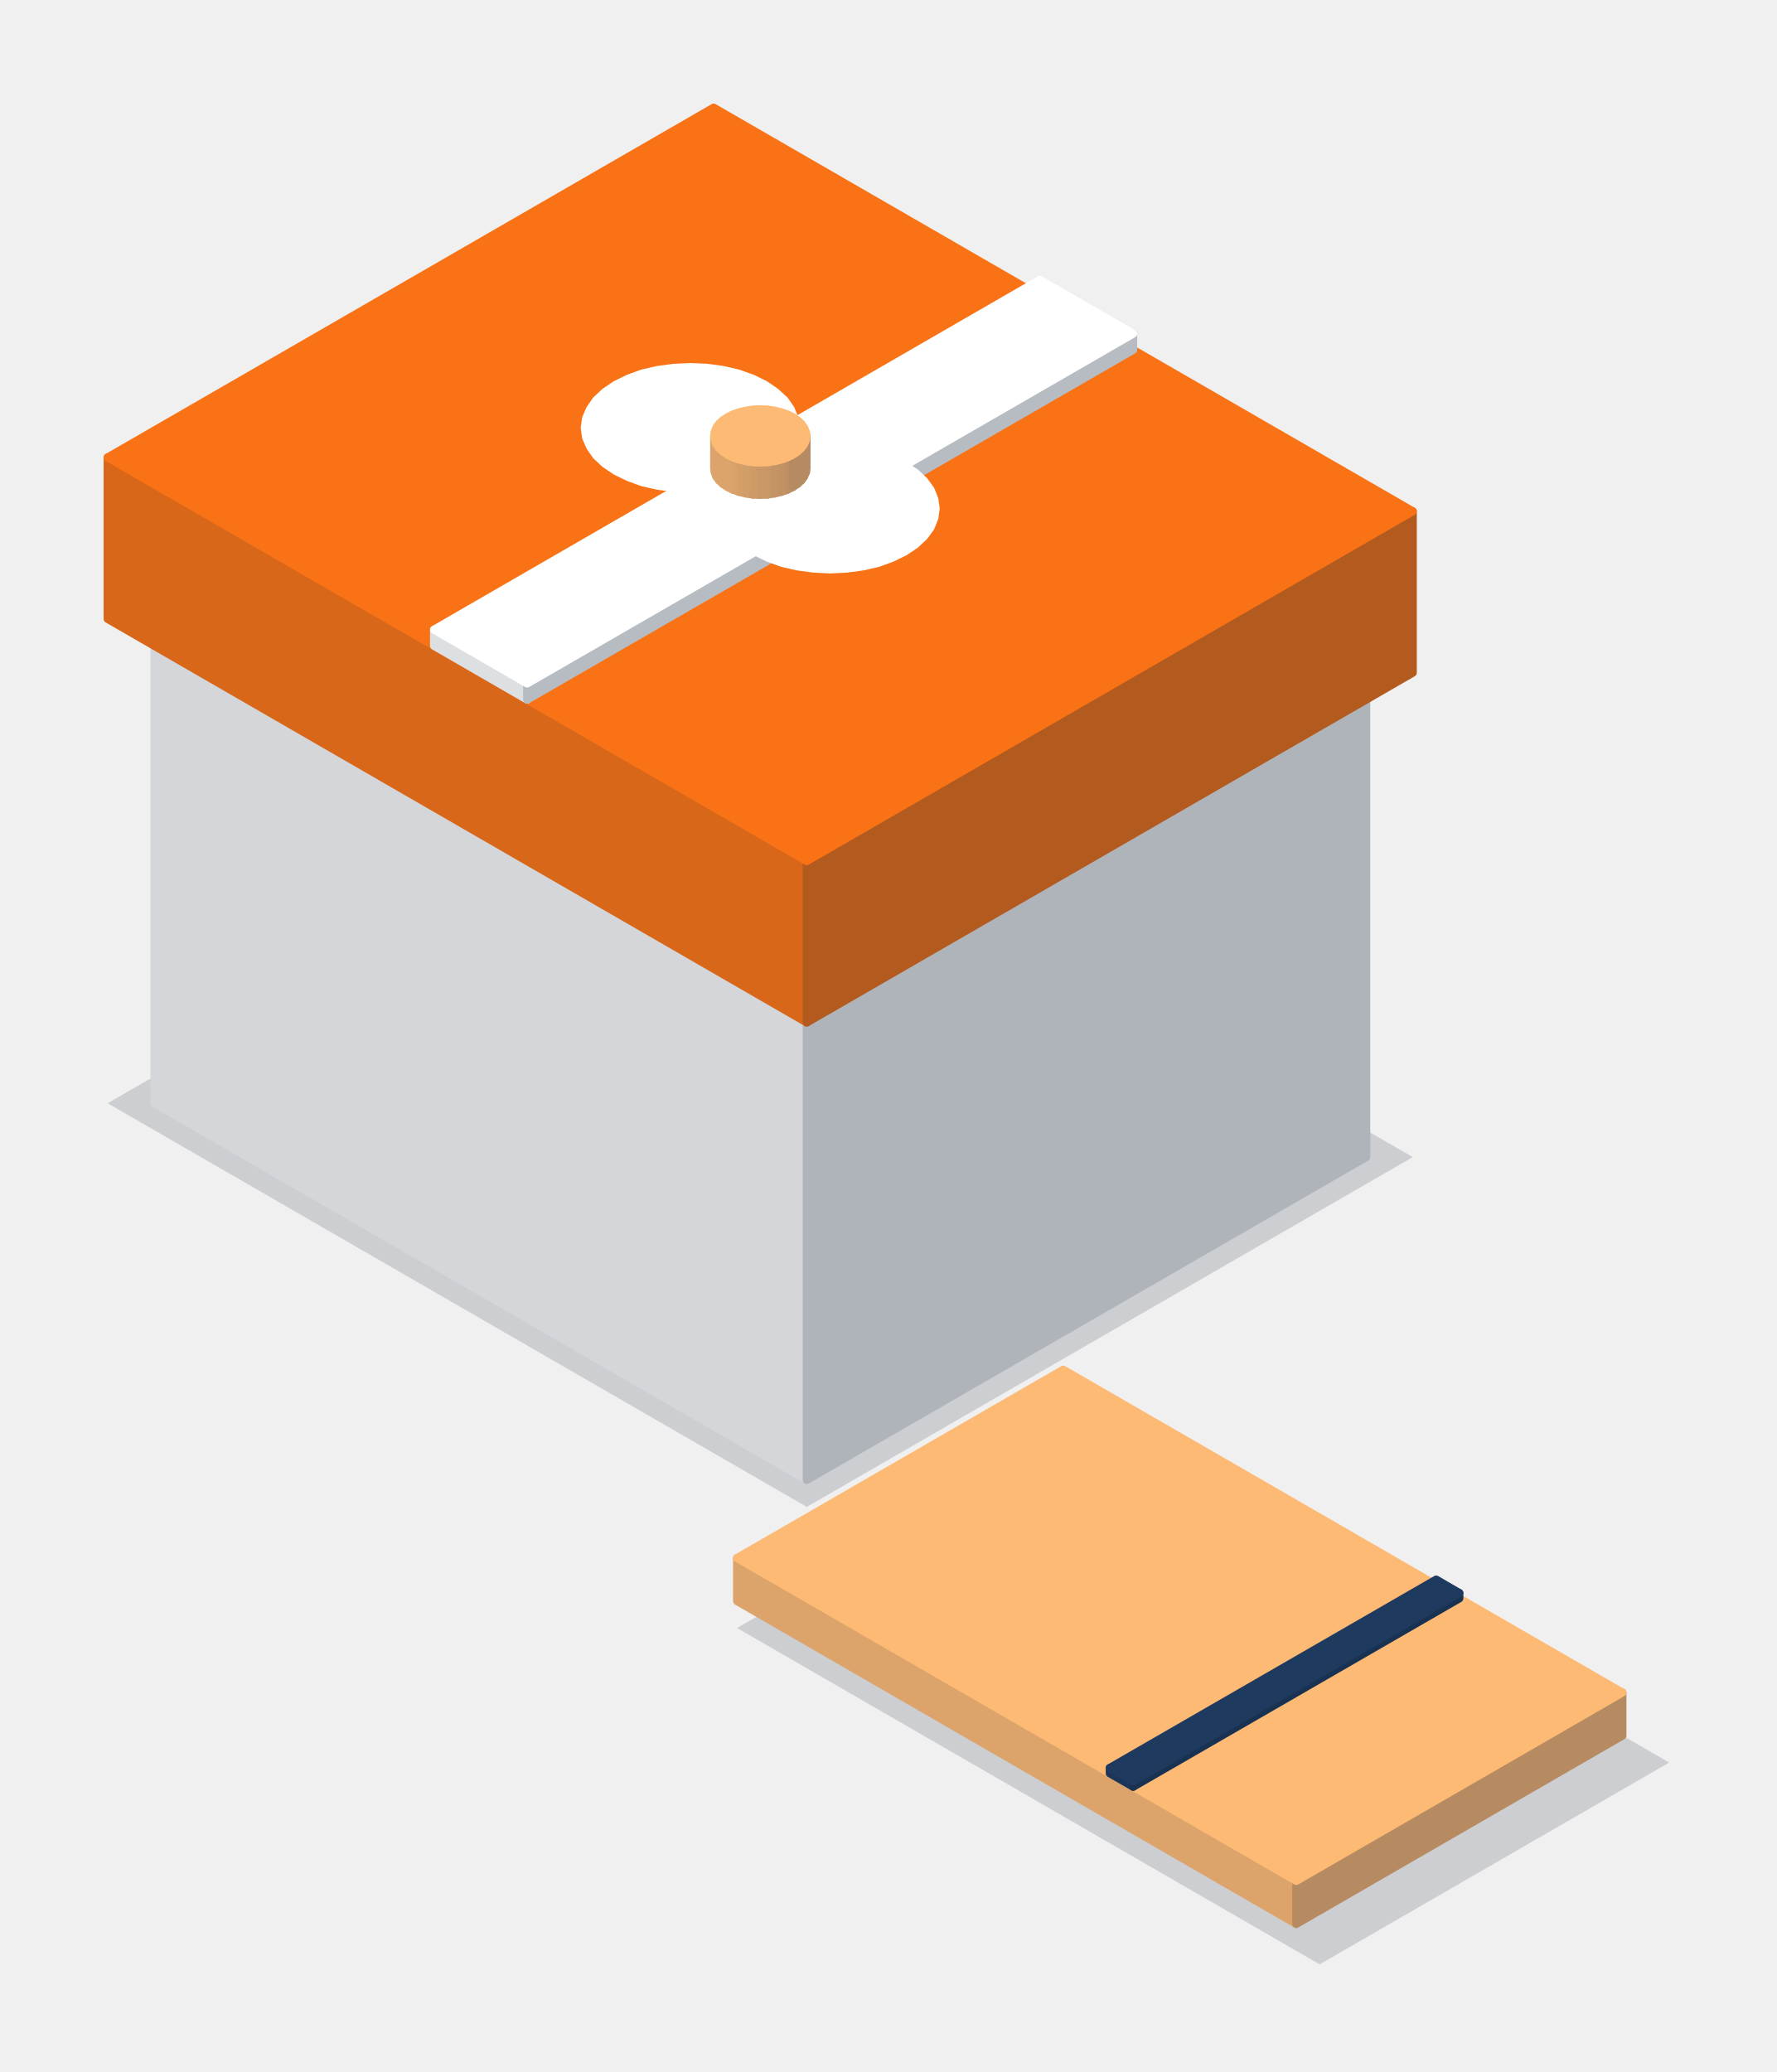
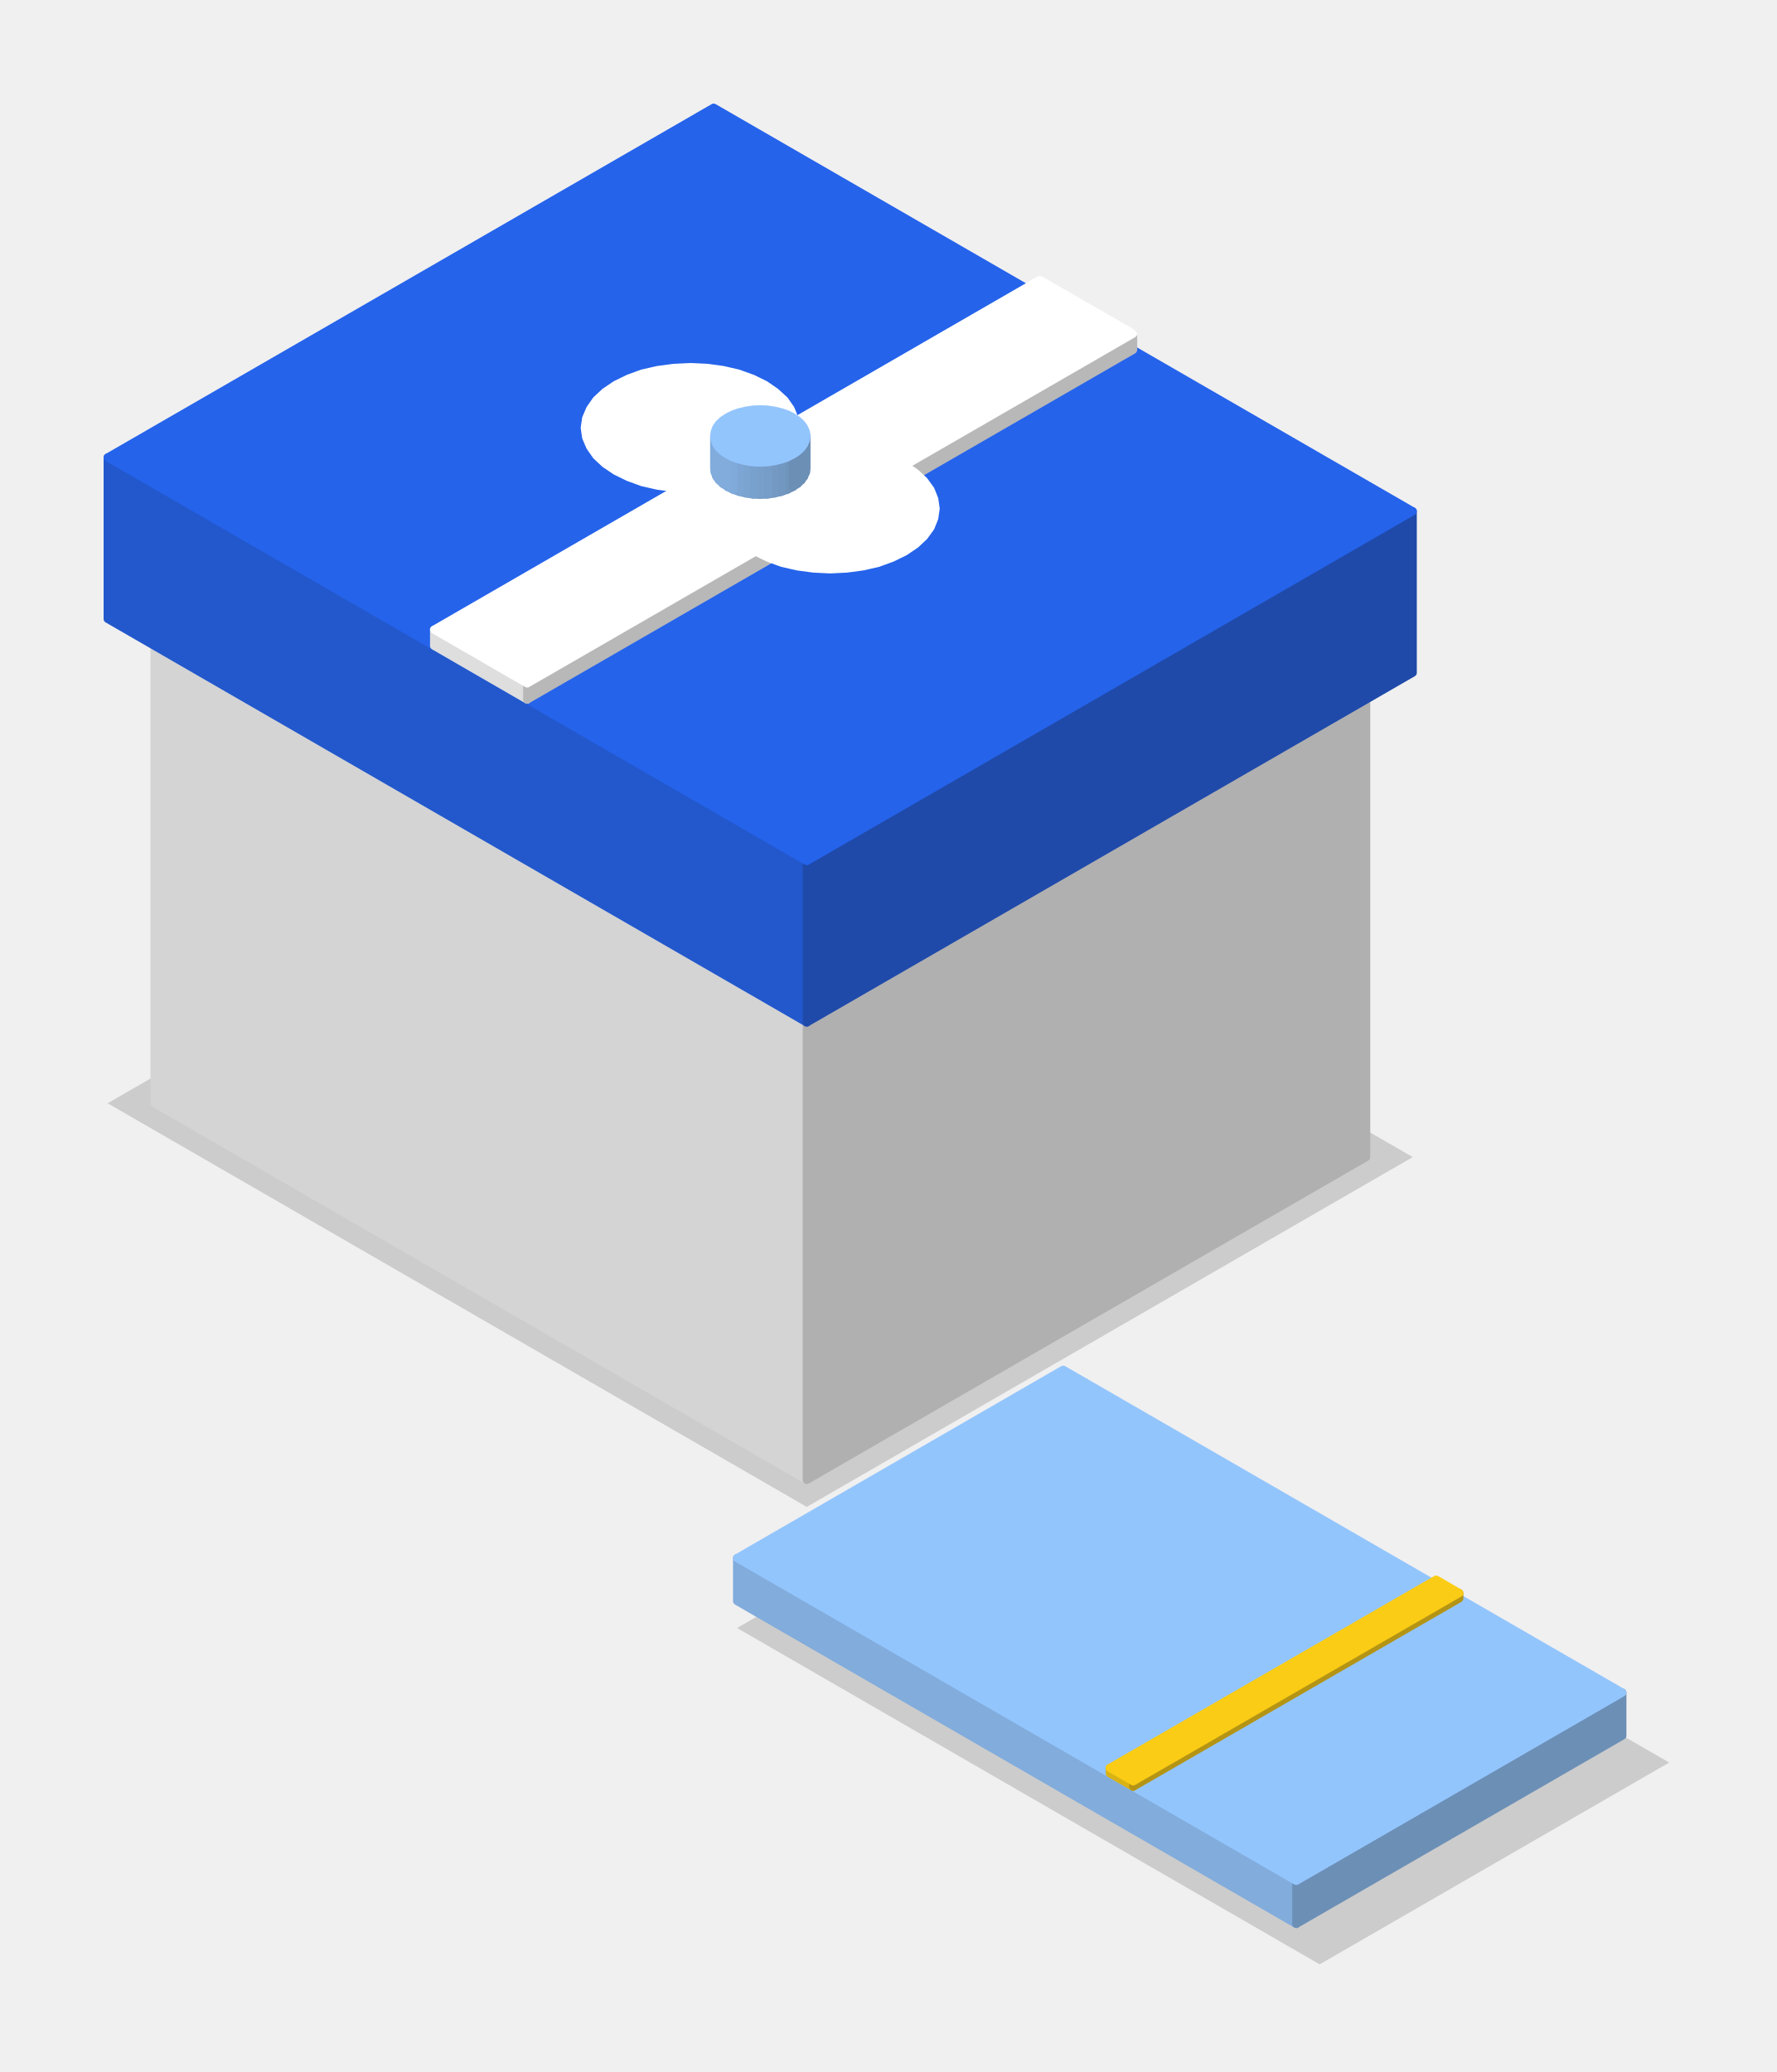
<svg xmlns="http://www.w3.org/2000/svg" width="66.02" height="77" viewBox="-26.52 -29 66.02 77" fill="none" aria-hidden="true">
-   <polygon points="0,-1 25.98,14 3.46,27 -22.52,12" fill="#0F1E33" fill-opacity="0.16" />
-   <polygon points="13.86,24 35.51,36.5 22.52,44 0.87,31.5" fill="#0F1E33" fill-opacity="0.16" />
-   <polygon points="-20.78,12 3.46,26 3.46,8 -20.78,-6" fill="#d4d6da" stroke="#d4d6da" stroke-width="0.3" stroke-linejoin="round" />
-   <polygon points="24.25,14 3.46,26 3.46,8 24.25,-4" fill="#afb4bb" stroke="#afb4bb" stroke-width="0.3" stroke-linejoin="round" />
+   <polygon points="0,-1 25.98,14 3.46,27 -22.52,12" fill="#111111" fill-opacity="0.16" />
+   <polygon points="13.86,24 35.51,36.5 22.52,44 0.87,31.5" fill="#111111" fill-opacity="0.16" />
+   <polygon points="-20.78,12 3.46,26 3.46,8 -20.78,-6" fill="#d4d4d5" stroke="#d4d4d5" stroke-width="0.3" stroke-linejoin="round" />
+   <polygon points="24.25,14 3.46,26 3.46,8 24.25,-4" fill="#b0b0b1" stroke="#b0b0b1" stroke-width="0.3" stroke-linejoin="round" />
  <polygon points="0,-18 24.25,-4 3.46,8 -20.78,-6" fill="#F4F4F5" stroke="#F4F4F5" stroke-width="0.3" stroke-linejoin="round" />
-   <polygon points="-22.52,-6 3.46,9 3.46,3 -22.52,-12" fill="#d8671a" stroke="#d8671a" stroke-width="0.3" stroke-linejoin="round" />
-   <polygon points="25.98,-4 3.46,9 3.46,3 25.98,-10" fill="#b35a1f" stroke="#b35a1f" stroke-width="0.3" stroke-linejoin="round" />
-   <polygon points="0,-25 25.98,-10 3.46,3 -22.52,-12" fill="#F97316" stroke="#F97316" stroke-width="0.3" stroke-linejoin="round" />
-   <polygon points="-10.39,-5 -6.93,-3 -6.93,-3.6 -10.39,-5.6" fill="#dde0e2" stroke="#dde0e2" stroke-width="0.3" stroke-linejoin="round" />
-   <polygon points="15.59,-16 -6.93,-3 -6.93,-3.6 15.59,-16.6" fill="#b7bcc2" stroke="#b7bcc2" stroke-width="0.3" stroke-linejoin="round" />
+   <polygon points="-22.52,-6 3.46,9 3.46,3 -22.52,-12" fill="#2258cc" stroke="#2258cc" stroke-width="0.3" stroke-linejoin="round" />
+   <polygon points="25.98,-4 3.46,9 3.46,3 25.98,-10" fill="#1f4aaa" stroke="#1f4aaa" stroke-width="0.3" stroke-linejoin="round" />
+   <polygon points="0,-25 25.98,-10 3.46,3 -22.52,-12" fill="#2563EB" stroke="#2563EB" stroke-width="0.3" stroke-linejoin="round" />
+   <polygon points="-10.39,-5 -6.93,-3 -6.93,-3.6 -10.39,-5.6" fill="#dedede" stroke="#dedede" stroke-width="0.3" stroke-linejoin="round" />
+   <polygon points="15.59,-16 -6.93,-3 -6.93,-3.6 15.59,-16.6" fill="#b8b8b8" stroke="#b8b8b8" stroke-width="0.3" stroke-linejoin="round" />
  <polygon points="12.12,-18.6 15.59,-16.6 -6.93,-3.6 -10.39,-5.6" fill="#FFFFFF" stroke="#FFFFFF" stroke-width="0.3" stroke-linejoin="round" />
  <polygon points="1.91,-11.5 1.44,-11.27 0.91,-11.08 0.35,-10.95 -0.25,-10.87 -0.87,-10.84 -1.48,-10.87 -2.08,-10.95 -2.65,-11.08 -3.17,-11.27 -3.64,-11.5 -4.04,-11.77 -4.36,-12.07 -4.59,-12.4 -4.74,-12.75 -4.79,-13.1 -4.74,-13.45 -4.59,-13.8 -4.36,-14.13 -4.04,-14.43 -3.64,-14.7 -3.17,-14.93 -2.65,-15.12 -2.08,-15.25 -1.48,-15.33 -0.87,-15.36 -0.25,-15.33 0.35,-15.25 0.91,-15.12 1.44,-14.93 1.91,-14.7 2.3,-14.43 2.63,-14.13 2.86,-13.8 3,-13.45 3.05,-13.1 3,-12.75 2.86,-12.4 2.63,-12.07 2.3,-11.77" fill="#FFFFFF" stroke="#FFFFFF" stroke-width="0.3" stroke-linejoin="round" />
  <polygon points="7.1,-8.5 6.63,-8.27 6.11,-8.08 5.54,-7.95 4.94,-7.87 4.33,-7.84 3.72,-7.87 3.12,-7.95 2.55,-8.08 2.03,-8.27 1.56,-8.5 1.16,-8.77 0.84,-9.07 0.6,-9.4 0.46,-9.75 0.41,-10.1 0.46,-10.45 0.6,-10.8 0.84,-11.13 1.16,-11.43 1.56,-11.7 2.03,-11.93 2.55,-12.12 3.12,-12.25 3.72,-12.33 4.33,-12.36 4.94,-12.33 5.54,-12.25 6.11,-12.12 6.63,-11.93 7.1,-11.7 7.5,-11.43 7.82,-11.13 8.06,-10.8 8.2,-10.45 8.25,-10.1 8.2,-9.75 8.06,-9.4 7.82,-9.07 7.5,-8.77" fill="#FFFFFF" stroke="#FFFFFF" stroke-width="0.3" stroke-linejoin="round" />
-   <polygon points="2.94,-10.9 2.74,-10.8 2.74,-12 2.94,-12.1" fill="#b98d62" stroke="#b98d62" stroke-width="0.3" stroke-linejoin="round" />
-   <polygon points="2.74,-10.8 2.51,-10.72 2.51,-11.92 2.74,-12" fill="#bd9063" stroke="#bd9063" stroke-width="0.3" stroke-linejoin="round" />
-   <polygon points="2.51,-10.72 2.26,-10.66 2.26,-11.86 2.51,-11.92" fill="#c19264" stroke="#c19264" stroke-width="0.3" stroke-linejoin="round" />
-   <polygon points="2.26,-10.66 2,-10.62 2,-11.82 2.26,-11.86" fill="#c49465" stroke="#c49465" stroke-width="0.3" stroke-linejoin="round" />
-   <polygon points="2,-10.62 1.73,-10.61 1.73,-11.81 2,-11.82" fill="#c89766" stroke="#c89766" stroke-width="0.3" stroke-linejoin="round" />
-   <polygon points="1.73,-10.61 1.46,-10.62 1.46,-11.82 1.73,-11.81" fill="#ca9866" stroke="#ca9866" stroke-width="0.3" stroke-linejoin="round" />
-   <polygon points="1.46,-10.62 1.2,-10.66 1.2,-11.86 1.46,-11.82" fill="#ce9b67" stroke="#ce9b67" stroke-width="0.3" stroke-linejoin="round" />
-   <polygon points="1.2,-10.66 0.95,-10.72 0.95,-11.92 1.2,-11.86" fill="#d19d68" stroke="#d19d68" stroke-width="0.3" stroke-linejoin="round" />
-   <polygon points="0.95,-10.72 0.72,-10.8 0.72,-12 0.95,-11.92" fill="#d59f69" stroke="#d59f69" stroke-width="0.3" stroke-linejoin="round" />
-   <polygon points="0.72,-10.8 0.52,-10.9 0.52,-12.1 0.72,-12" fill="#d9a26a" stroke="#d9a26a" stroke-width="0.3" stroke-linejoin="round" />
-   <polygon points="0.52,-10.9 0.34,-11.02 0.34,-12.22 0.52,-12.1" fill="#dca46b" stroke="#dca46b" stroke-width="0.3" stroke-linejoin="round" />
-   <polygon points="0.34,-11.02 0.2,-11.15 0.2,-12.35 0.34,-12.22" fill="#dca46b" stroke="#dca46b" stroke-width="0.3" stroke-linejoin="round" />
-   <polygon points="0.2,-11.15 0.1,-11.29 0.1,-12.49 0.2,-12.35" fill="#dca46b" stroke="#dca46b" stroke-width="0.3" stroke-linejoin="round" />
-   <polygon points="0.1,-11.29 0.04,-11.45 0.04,-12.65 0.1,-12.49" fill="#dca46b" stroke="#dca46b" stroke-width="0.3" stroke-linejoin="round" />
-   <polygon points="0.04,-11.45 0.02,-11.6 0.02,-12.8 0.04,-12.65" fill="#dca46b" stroke="#dca46b" stroke-width="0.3" stroke-linejoin="round" />
-   <polygon points="3.45,-11.6 3.43,-11.45 3.43,-12.65 3.45,-12.8" fill="#b68b61" stroke="#b68b61" stroke-width="0.3" stroke-linejoin="round" />
-   <polygon points="3.43,-11.45 3.36,-11.29 3.36,-12.49 3.43,-12.65" fill="#b68b61" stroke="#b68b61" stroke-width="0.3" stroke-linejoin="round" />
-   <polygon points="3.36,-11.29 3.26,-11.15 3.26,-12.35 3.36,-12.49" fill="#b68b61" stroke="#b68b61" stroke-width="0.3" stroke-linejoin="round" />
-   <polygon points="3.26,-11.15 3.12,-11.02 3.12,-12.22 3.26,-12.35" fill="#b68b61" stroke="#b68b61" stroke-width="0.3" stroke-linejoin="round" />
-   <polygon points="3.12,-11.02 2.94,-10.9 2.94,-12.1 3.12,-12.22" fill="#b68b61" stroke="#b68b61" stroke-width="0.3" stroke-linejoin="round" />
-   <polygon points="2.94,-12.1 2.74,-12 2.51,-11.92 2.26,-11.86 2,-11.82 1.73,-11.81 1.46,-11.82 1.2,-11.86 0.95,-11.92 0.72,-12 0.52,-12.1 0.34,-12.22 0.2,-12.35 0.1,-12.49 0.04,-12.65 0.02,-12.8 0.04,-12.95 0.1,-13.11 0.2,-13.25 0.34,-13.38 0.52,-13.5 0.72,-13.6 0.95,-13.68 1.2,-13.74 1.46,-13.78 1.73,-13.79 2,-13.78 2.26,-13.74 2.51,-13.68 2.74,-13.6 2.94,-13.5 3.12,-13.38 3.26,-13.25 3.36,-13.11 3.43,-12.95 3.45,-12.8 3.43,-12.65 3.36,-12.49 3.26,-12.35 3.12,-12.22" fill="#FDBA74" stroke="#FDBA74" stroke-width="0.3" stroke-linejoin="round" />
-   <polygon points="0.87,30.5 21.65,42.5 21.65,40.9 0.87,28.9" fill="#dca46b" stroke="#dca46b" stroke-width="0.3" stroke-linejoin="round" />
-   <polygon points="33.77,35.5 21.65,42.5 21.65,40.9 33.77,33.9" fill="#b68b61" stroke="#b68b61" stroke-width="0.3" stroke-linejoin="round" />
-   <polygon points="12.99,21.9 33.77,33.9 21.65,40.9 0.87,28.9" fill="#FDBA74" stroke="#FDBA74" stroke-width="0.3" stroke-linejoin="round" />
-   <polygon points="14.72,36.9 15.59,37.4 15.59,37.2 14.72,36.7" fill="#1c3659" stroke="#1c3659" stroke-width="0.3" stroke-linejoin="round" />
-   <polygon points="27.71,30.4 15.59,37.4 15.59,37.2 27.71,30.2" fill="#1a3252" stroke="#1a3252" stroke-width="0.3" stroke-linejoin="round" />
-   <polygon points="26.85,29.7 27.71,30.2 15.59,37.2 14.72,36.7" fill="#1E3A5F" stroke="#1E3A5F" stroke-width="0.3" stroke-linejoin="round" />
+   <polygon points="2.94,-10.9 2.74,-10.8 2.74,-12 2.94,-12.1" fill="#6e91b9" stroke="#6e91b9" stroke-width="0.3" stroke-linejoin="round" />
+   <polygon points="2.74,-10.8 2.51,-10.72 2.51,-11.92 2.74,-12" fill="#7095bd" stroke="#7095bd" stroke-width="0.3" stroke-linejoin="round" />
+   <polygon points="2.51,-10.72 2.26,-10.66 2.26,-11.86 2.51,-11.92" fill="#7297c1" stroke="#7297c1" stroke-width="0.3" stroke-linejoin="round" />
+   <polygon points="2.26,-10.66 2,-10.62 2,-11.82 2.26,-11.86" fill="#749ac4" stroke="#749ac4" stroke-width="0.3" stroke-linejoin="round" />
+   <polygon points="2,-10.62 1.73,-10.61 1.73,-11.81 2,-11.82" fill="#769cc8" stroke="#769cc8" stroke-width="0.3" stroke-linejoin="round" />
+   <polygon points="1.73,-10.61 1.46,-10.62 1.46,-11.82 1.73,-11.81" fill="#779fca" stroke="#779fca" stroke-width="0.3" stroke-linejoin="round" />
+   <polygon points="1.46,-10.62 1.2,-10.66 1.2,-11.86 1.46,-11.82" fill="#79a1ce" stroke="#79a1ce" stroke-width="0.3" stroke-linejoin="round" />
+   <polygon points="1.2,-10.66 0.95,-10.72 0.95,-11.92 1.2,-11.86" fill="#7ba4d1" stroke="#7ba4d1" stroke-width="0.3" stroke-linejoin="round" />
+   <polygon points="0.95,-10.72 0.72,-10.8 0.72,-12 0.95,-11.92" fill="#7da6d5" stroke="#7da6d5" stroke-width="0.3" stroke-linejoin="round" />
+   <polygon points="0.72,-10.8 0.52,-10.9 0.52,-12.1 0.72,-12" fill="#7faad9" stroke="#7faad9" stroke-width="0.3" stroke-linejoin="round" />
+   <polygon points="0.52,-10.9 0.34,-11.02 0.34,-12.22 0.52,-12.1" fill="#81acdc" stroke="#81acdc" stroke-width="0.3" stroke-linejoin="round" />
+   <polygon points="0.34,-11.02 0.2,-11.15 0.2,-12.35 0.34,-12.22" fill="#81acdc" stroke="#81acdc" stroke-width="0.3" stroke-linejoin="round" />
+   <polygon points="0.2,-11.15 0.1,-11.29 0.1,-12.49 0.2,-12.35" fill="#81acdc" stroke="#81acdc" stroke-width="0.3" stroke-linejoin="round" />
+   <polygon points="0.1,-11.29 0.04,-11.45 0.04,-12.65 0.1,-12.49" fill="#81acdc" stroke="#81acdc" stroke-width="0.3" stroke-linejoin="round" />
+   <polygon points="0.04,-11.45 0.02,-11.6 0.02,-12.8 0.04,-12.65" fill="#81acdc" stroke="#81acdc" stroke-width="0.3" stroke-linejoin="round" />
+   <polygon points="3.45,-11.6 3.43,-11.45 3.43,-12.65 3.45,-12.8" fill="#6c8fb6" stroke="#6c8fb6" stroke-width="0.3" stroke-linejoin="round" />
+   <polygon points="3.43,-11.45 3.36,-11.29 3.36,-12.49 3.43,-12.65" fill="#6c8fb6" stroke="#6c8fb6" stroke-width="0.3" stroke-linejoin="round" />
+   <polygon points="3.36,-11.29 3.26,-11.15 3.26,-12.35 3.36,-12.49" fill="#6c8fb6" stroke="#6c8fb6" stroke-width="0.3" stroke-linejoin="round" />
+   <polygon points="3.26,-11.15 3.12,-11.02 3.12,-12.22 3.26,-12.35" fill="#6c8fb6" stroke="#6c8fb6" stroke-width="0.3" stroke-linejoin="round" />
+   <polygon points="3.12,-11.02 2.94,-10.9 2.94,-12.1 3.12,-12.22" fill="#6c8fb6" stroke="#6c8fb6" stroke-width="0.3" stroke-linejoin="round" />
+   <polygon points="2.94,-12.1 2.74,-12 2.51,-11.92 2.26,-11.86 2,-11.82 1.73,-11.81 1.46,-11.82 1.2,-11.86 0.95,-11.92 0.72,-12 0.52,-12.1 0.34,-12.22 0.2,-12.35 0.1,-12.49 0.04,-12.65 0.02,-12.8 0.04,-12.95 0.1,-13.11 0.2,-13.25 0.34,-13.38 0.52,-13.5 0.72,-13.6 0.95,-13.68 1.2,-13.74 1.46,-13.78 1.73,-13.79 2,-13.78 2.26,-13.74 2.51,-13.68 2.74,-13.6 2.94,-13.5 3.12,-13.38 3.26,-13.25 3.36,-13.11 3.43,-12.95 3.45,-12.8 3.43,-12.65 3.36,-12.49 3.26,-12.35 3.12,-12.22" fill="#93C5FD" stroke="#93C5FD" stroke-width="0.3" stroke-linejoin="round" />
+   <polygon points="0.87,30.5 21.65,42.5 21.65,40.9 0.87,28.9" fill="#81acdc" stroke="#81acdc" stroke-width="0.3" stroke-linejoin="round" />
+   <polygon points="33.77,35.5 21.65,42.5 21.65,40.9 33.77,33.9" fill="#6c8fb6" stroke="#6c8fb6" stroke-width="0.3" stroke-linejoin="round" />
+   <polygon points="12.99,21.9 33.77,33.9 21.65,40.9 0.87,28.9" fill="#93C5FD" stroke="#93C5FD" stroke-width="0.3" stroke-linejoin="round" />
+   <polygon points="14.72,36.9 15.59,37.4 15.59,37.2 14.72,36.7" fill="#d9b214" stroke="#d9b214" stroke-width="0.3" stroke-linejoin="round" />
+   <polygon points="27.71,30.4 15.59,37.4 15.59,37.2 27.71,30.2" fill="#b49414" stroke="#b49414" stroke-width="0.3" stroke-linejoin="round" />
+   <polygon points="26.85,29.7 27.71,30.2 15.59,37.2 14.72,36.7" fill="#FACC15" stroke="#FACC15" stroke-width="0.3" stroke-linejoin="round" />
</svg>
